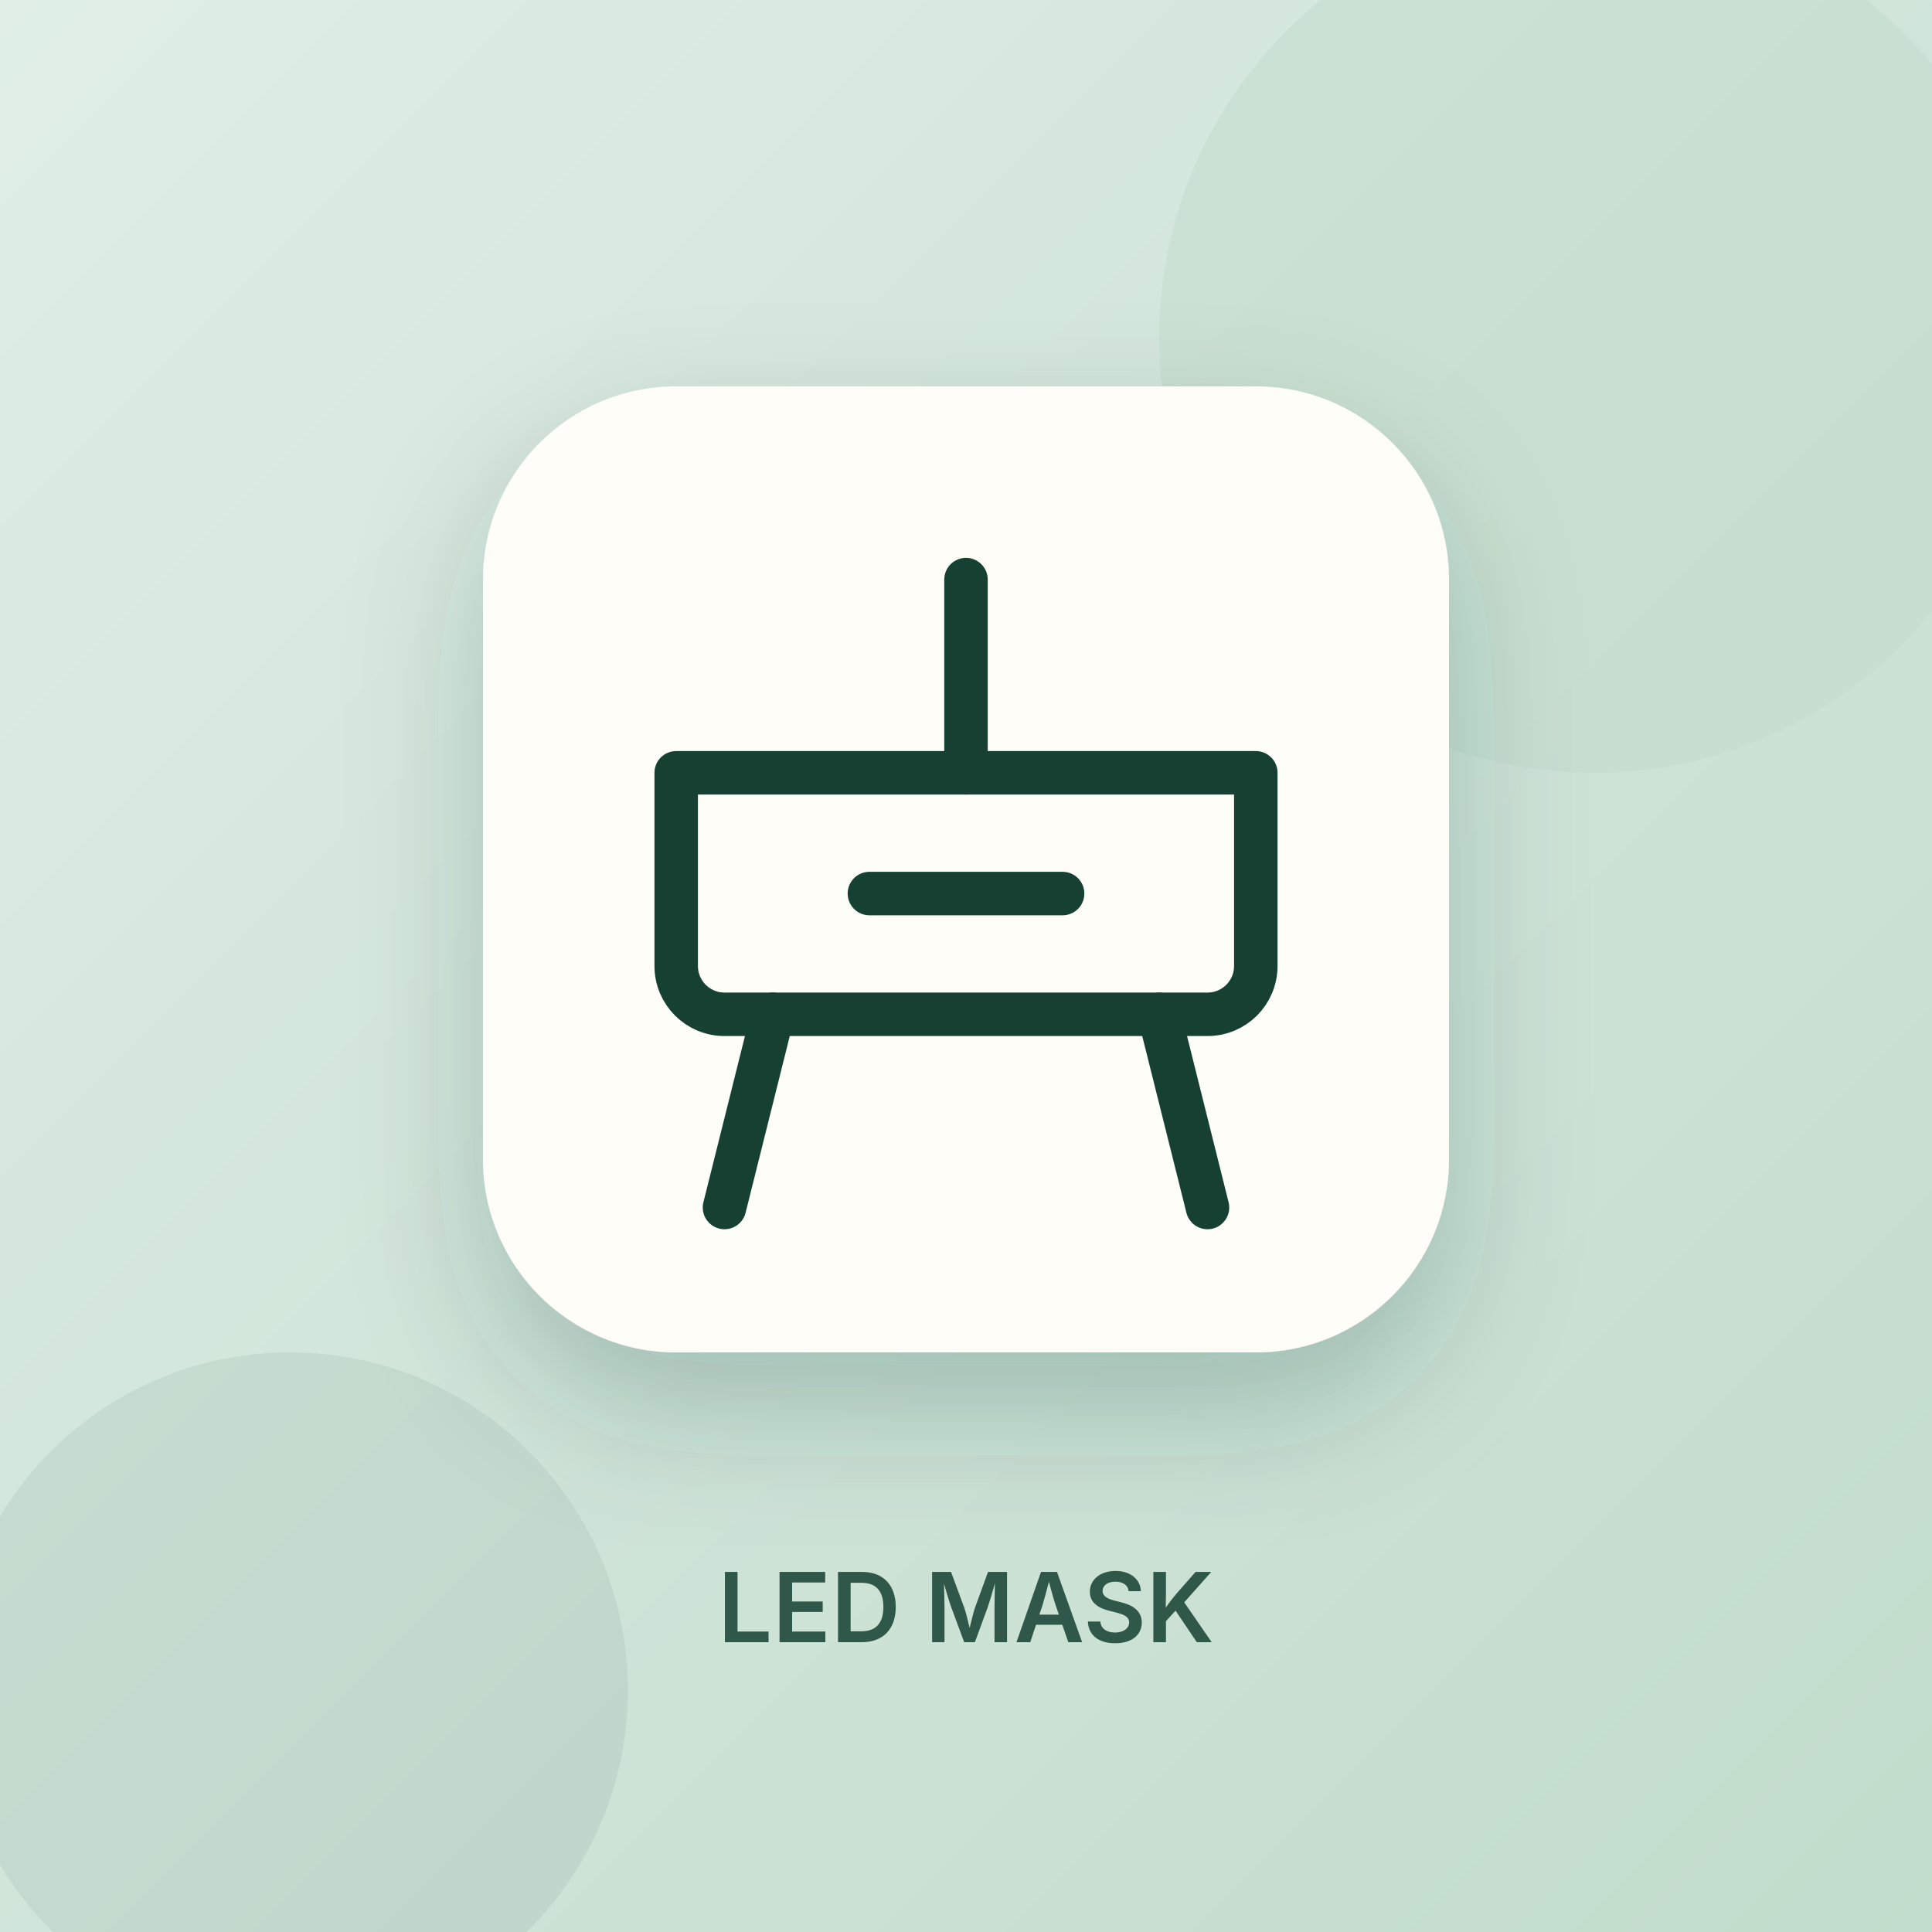
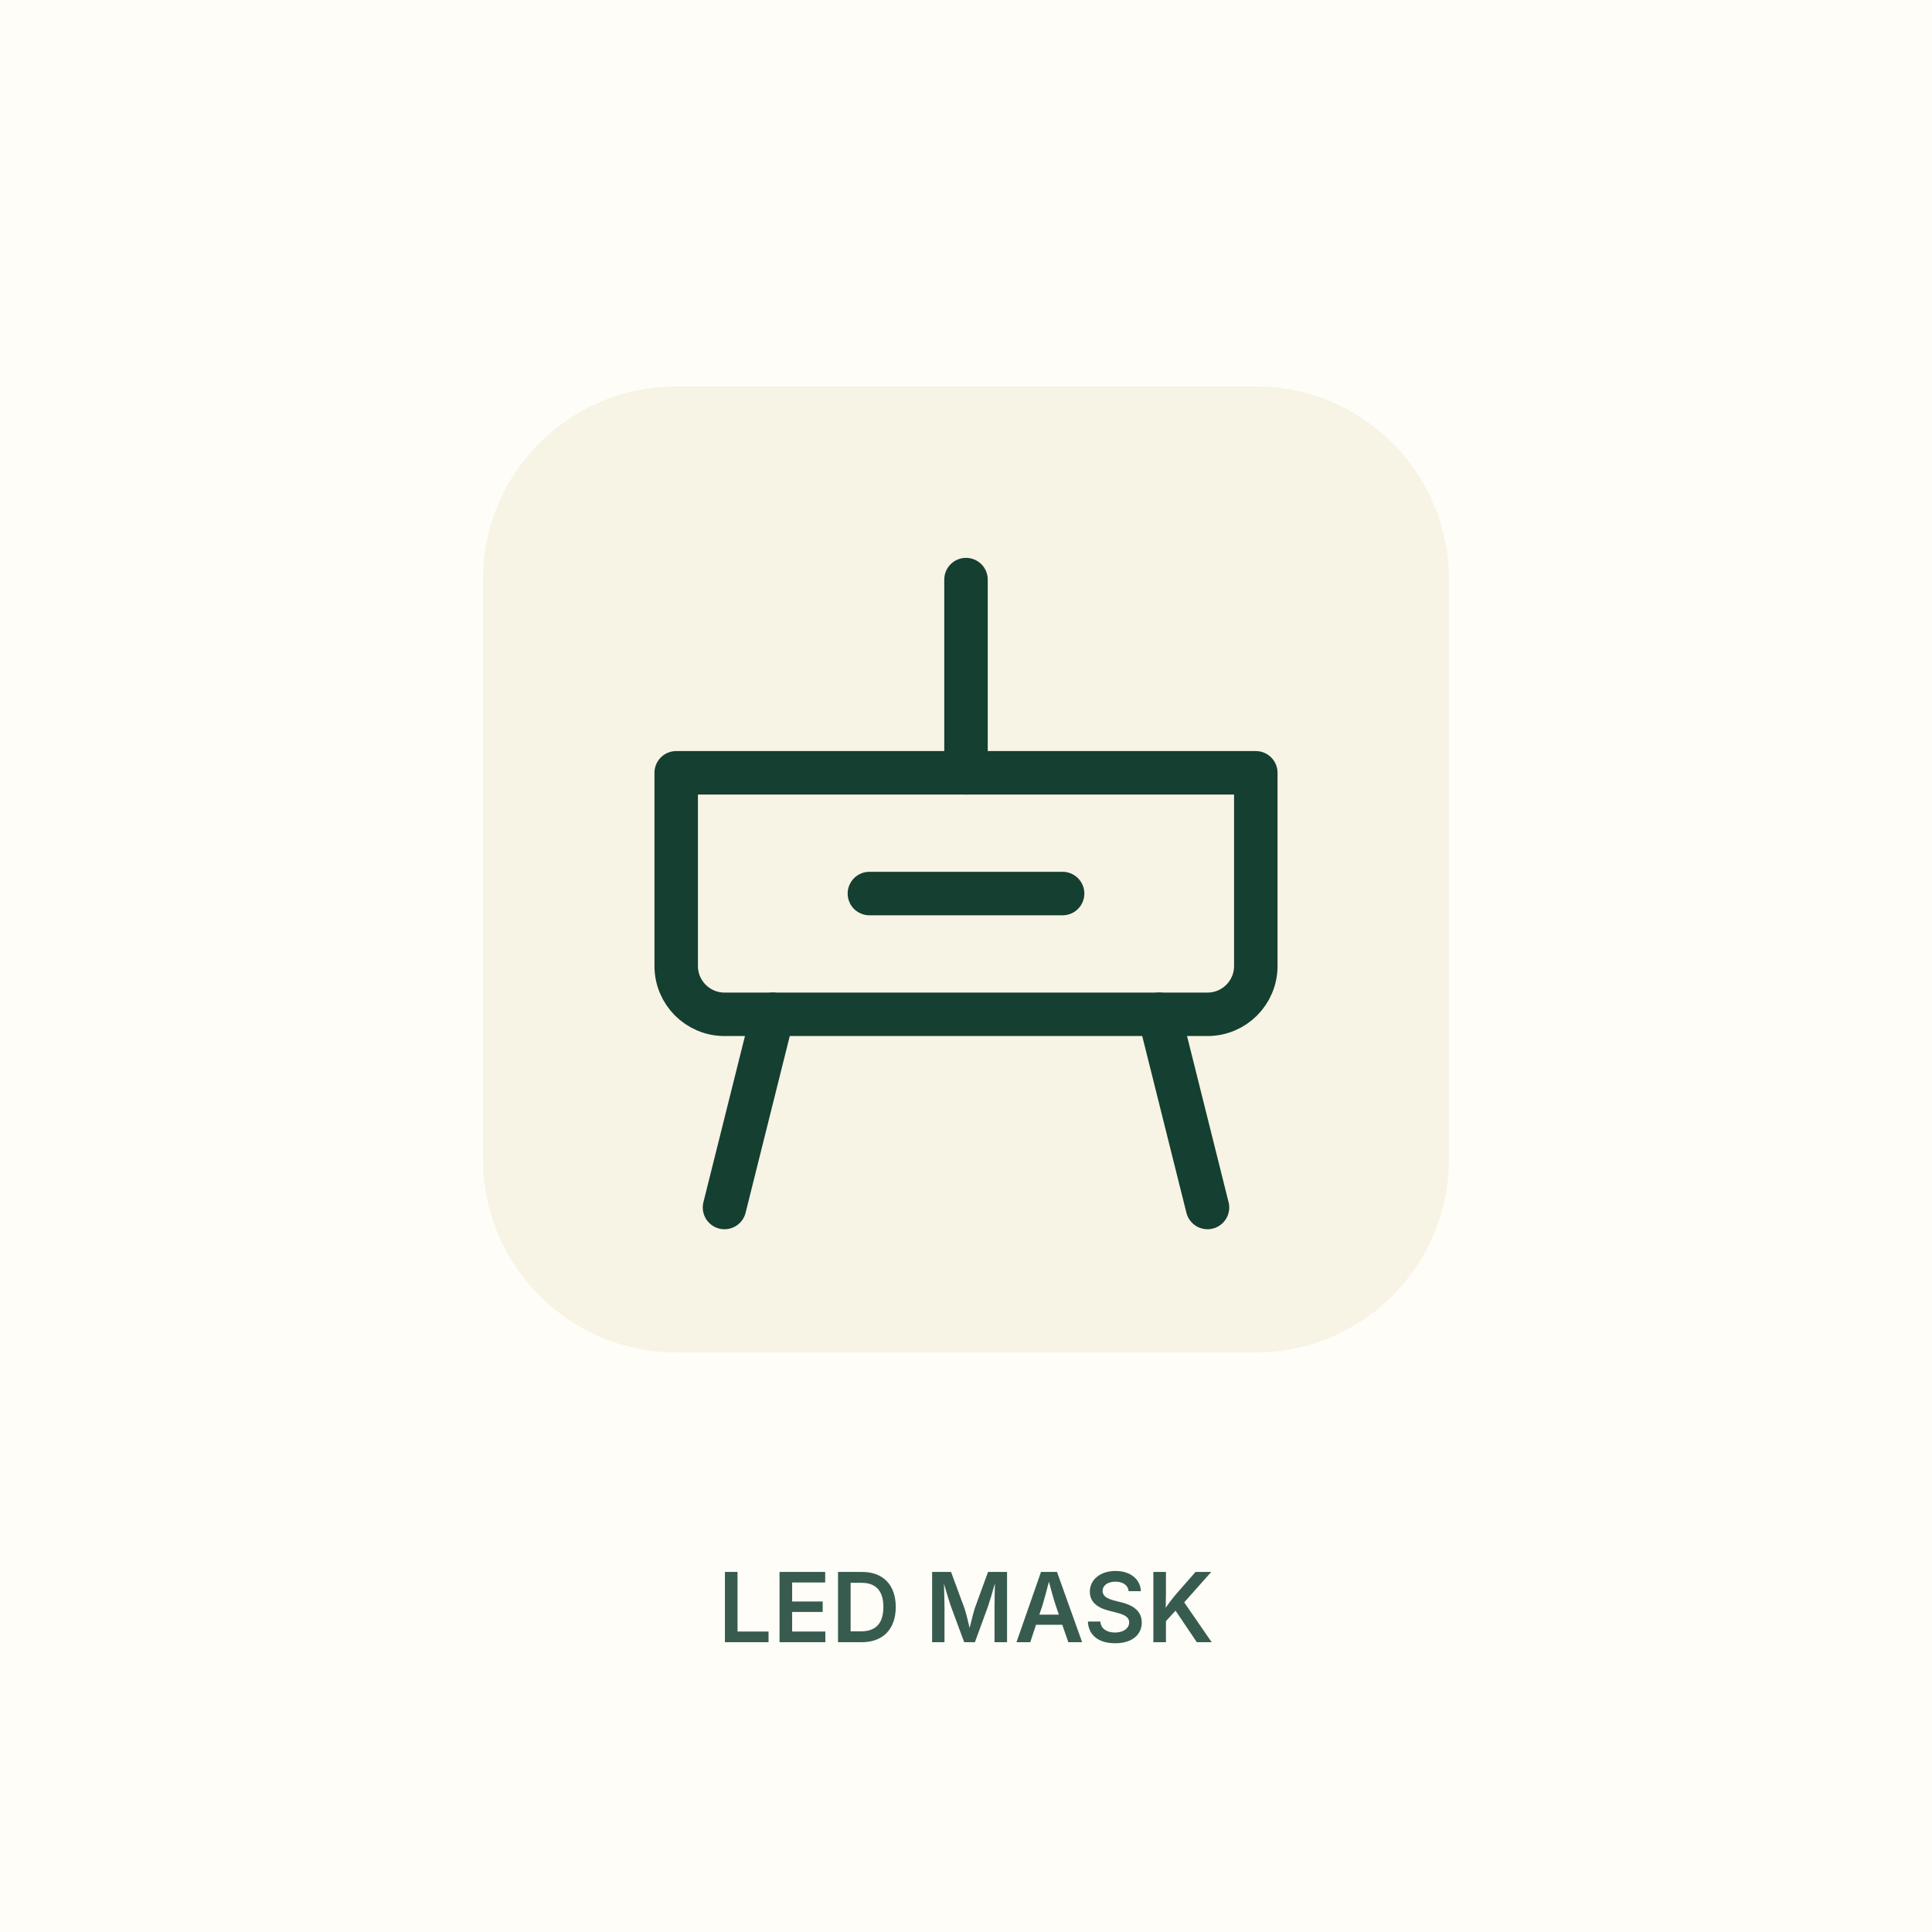
<svg xmlns="http://www.w3.org/2000/svg" viewBox="0 0 400 400" width="400" height="400">
-   <defs>
-     <linearGradient id="g" x1="0" y1="0" x2="1" y2="1">
-       <stop offset="0" stop-color="#e0eee6" />
-       <stop offset="1" stop-color="#c1dccc" />
-     </linearGradient>
-     <filter id="s" x="-20%" y="-20%" width="140%" height="140%">
-       <feDropShadow dx="0" dy="12" stdDeviation="14" flood-color="#143f31" flood-opacity="0.22" />
-     </filter>
-   </defs>
-   <rect width="400" height="400" fill="url(#g)" />
-   <circle cx="330" cy="70" r="90" fill="#c1dccc" opacity="0.55" />
-   <circle cx="60" cy="350" r="70" fill="#143f31" opacity="0.07" />
-   <g transform="translate(100 80)" filter="url(#s)">
-     <rect x="0" y="0" width="200" height="200" rx="40" fill="#fffdf7" />
+   <rect width="400" height="400" fill="#fffdf8" />
+   <g transform="translate(100 80)">
+     <rect x="0" y="0" width="200" height="200" rx="40" fill="#f7f3e5" />
    <g fill="none" stroke="#143f31" stroke-width="9" stroke-linecap="round" stroke-linejoin="round">
      <path d="M40 80h120v40a10 10 0 0 1-10 10H50a10 10 0 0 1-10-10z" />
      <path d="M60 130l-10 40M140 130l10 40M100 40v40" />
      <path d="M80 105h40" />
    </g>
  </g>
  <text x="200" y="340" text-anchor="middle" font-family="Inter, Arial, sans-serif" font-size="20" font-weight="600" fill="#143f31" opacity="0.85">LED MASK</text>
</svg>
